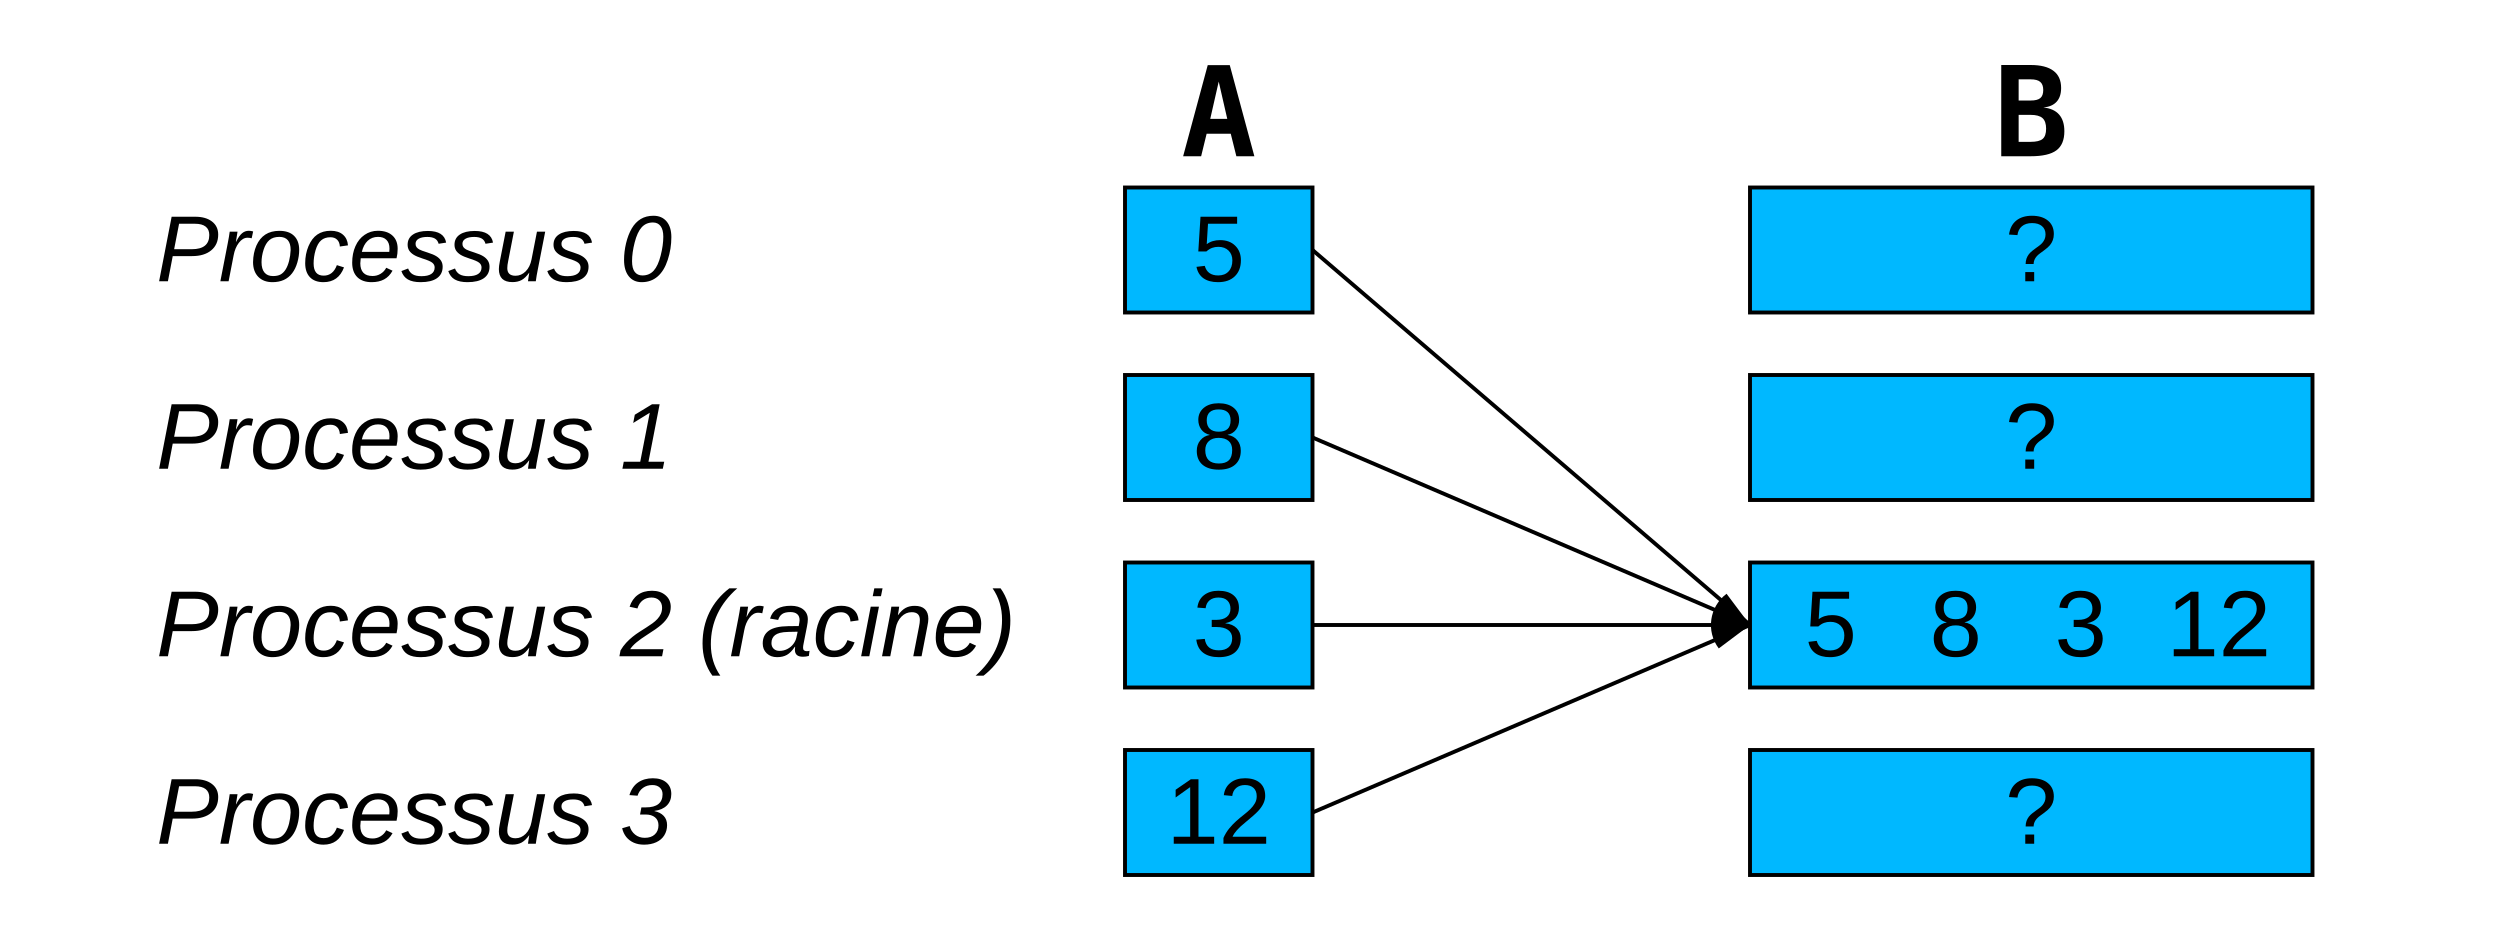
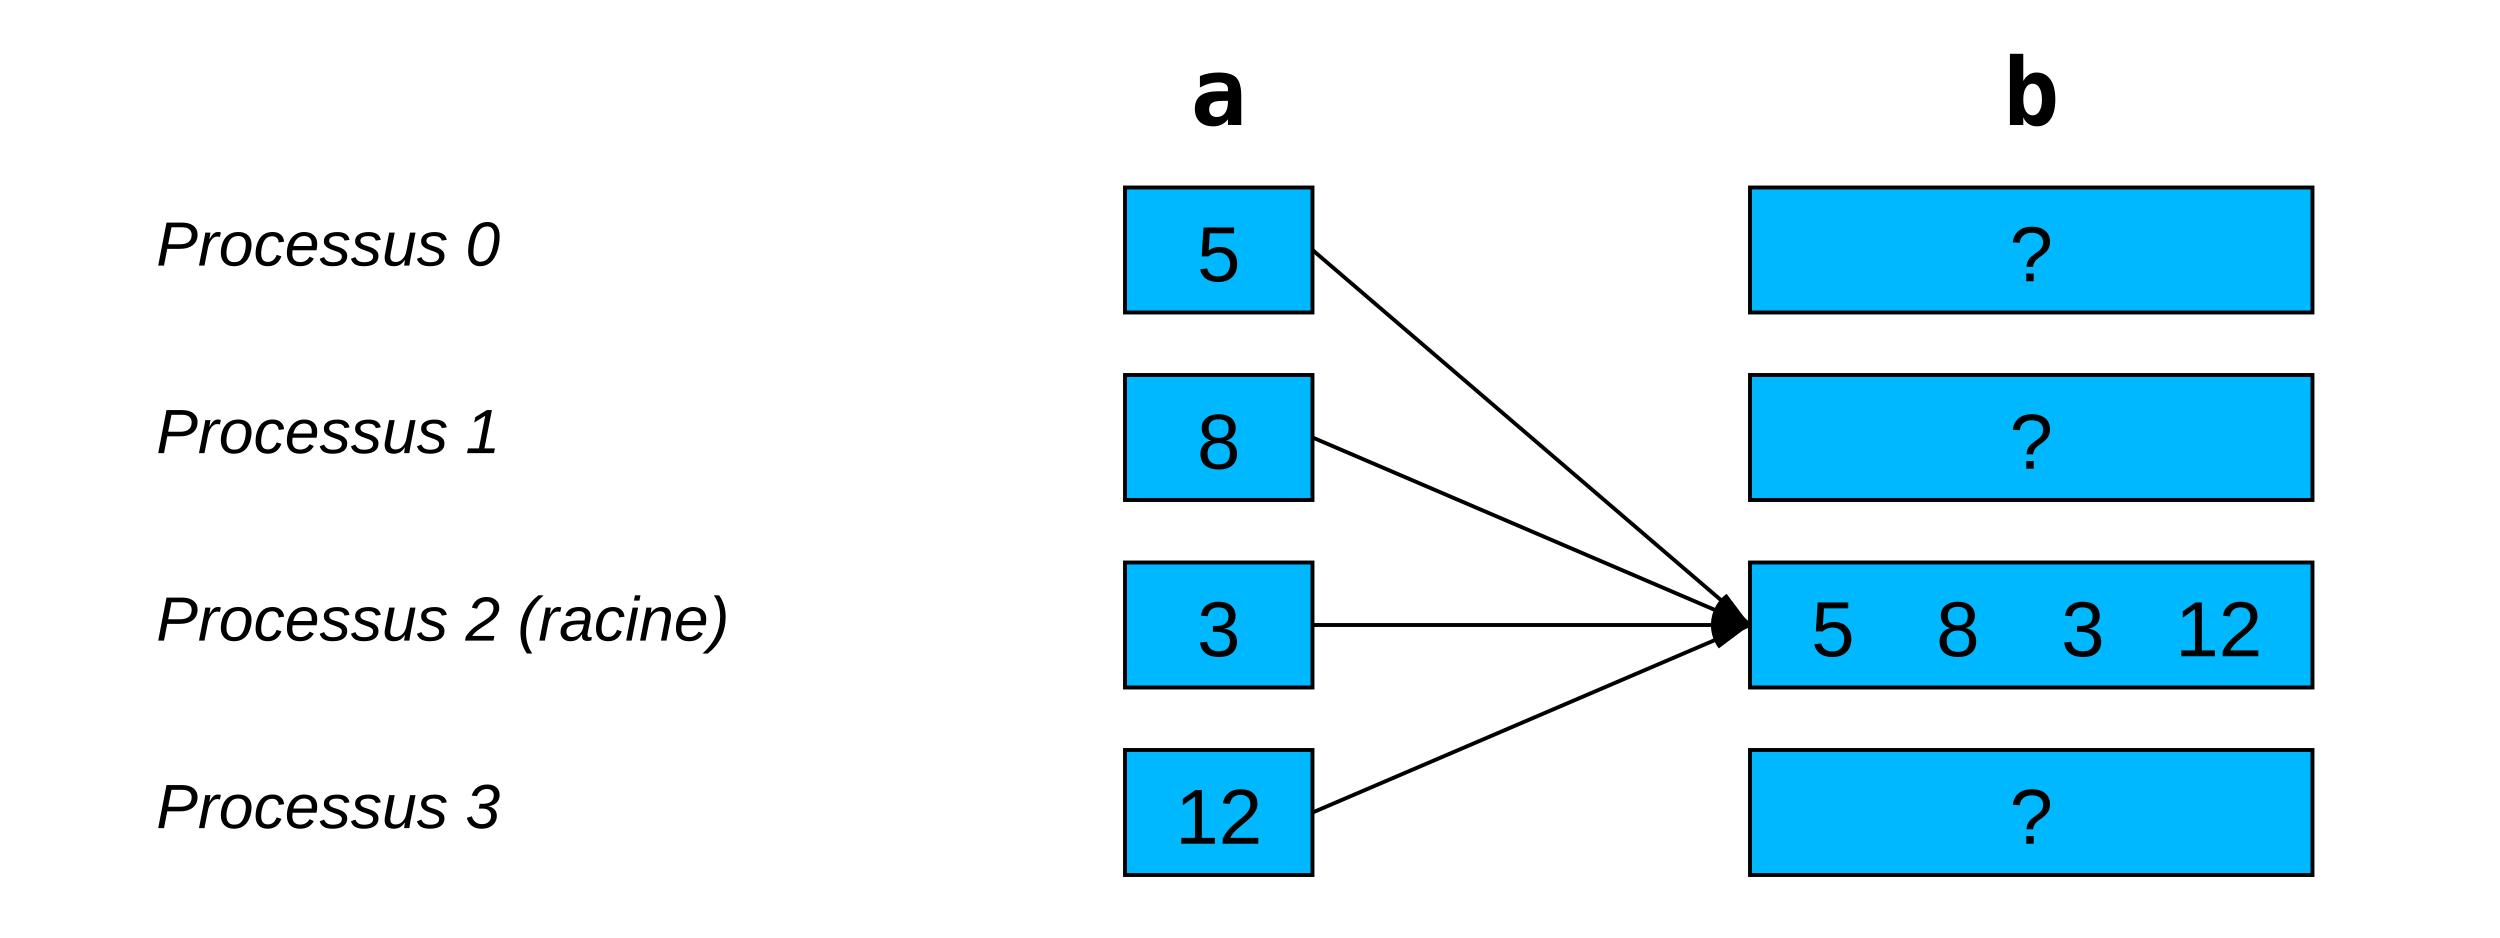
<svg xmlns="http://www.w3.org/2000/svg" viewBox="0 0 640 240">
  <style>
    .rect-bleu{fill: #00b8ff; stroke: black;}
    .debug{fill:#ff0000;}
  </style>
  <defs>
    <rect id="rectBleuL" width="48" height="32" class="rect-bleu" />
    <rect id="rectBleuR" width="144" height="32" class="rect-bleu" />
  </defs>
  <rect width="100%" height="100%" fill="None" class="" />
  <g transform="translate(192 0)">
    <g transform="translate(96 0)">
      <use href="#rectBleuL" y="48" />
      <use href="#rectBleuL" y="96" />
      <use href="#rectBleuL" y="144" />
      <use href="#rectBleuL" y="192" />
    </g>
    <g transform="translate(144 16)">
      <line x1="0" x2="112" stroke="black" y1="48" y2="144" />
      <line x1="0" x2="112" stroke="black" y1="96" y2="144" />
      <line x1="0" x2="112" stroke="black" y1="144" y2="144" />
      <line x1="0" x2="112" stroke="black" y1="192" y2="144" />
      <path d="M 112 144  l -6.0 -8.0  a 10 10, 0, 0 0, -2.0 14.0 Z" />
    </g>
    <g transform="translate(256 0)">
      <use href="#rectBleuR" y="48" />
      <use href="#rectBleuR" y="96" />
      <use href="#rectBleuR" y="144" />
      <use href="#rectBleuR" y="192" />
    </g>
-     <g transform="translate(200 40)" text-anchor="middle" font-family="monospace" font-size="32" font-weight="bold">
-       <text x="-80">A</text>
-       <text x="128">B</text>
+     <g transform="translate(200 32)" text-anchor="middle" font-family="monospace" font-size="24" font-weight="bold">
+       <text x="-80">a</text>
+       <text x="128">b</text>
    </g>
-     <g transform="translate(-152 24)" alignment-baseline="middle" font-family="Arial" font-size="24" font-style="italic">
+     <g transform="translate(-152 20)" alignment-baseline="middle" font-family="Arial" font-size="16" font-style="italic">
      <text y="48">Processus 0</text>
      <text y="96">Processus 1</text>
      <text y="144">Processus 2 (racine)</text>
      <text y="192">Processus 3</text>
    </g>
-     <g transform="translate(120 24)" alignment-baseline="middle" text-anchor="middle" font-family="Arial" font-size="24">
+     <g transform="translate(120 24)" alignment-baseline="middle" text-anchor="middle" font-family="Arial" font-size="20">
      <text y="48">5</text>
      <text y="96">8</text>
      <text y="144">3</text>
      <text y="192">12</text>
    </g>
-     <g transform="translate(248 24)" alignment-baseline="middle" text-anchor="middle" font-family="Arial" font-size="24">
+     <g transform="translate(248 24)" alignment-baseline="middle" text-anchor="middle" font-family="Arial" font-size="20">
      <text y="48">
        <tspan x="80">?</tspan>
      </text>
      <text y="96">
        <tspan x="80">?</tspan>
      </text>
      <text y="144">
        <tspan x="32">5</tspan>
        <tspan x="64">8</tspan>
        <tspan x="96">3</tspan>
        <tspan x="128">12</tspan>
      </text>
      <text y="192">
        <tspan x="80">?</tspan>
      </text>
    </g>
  </g>
</svg>
